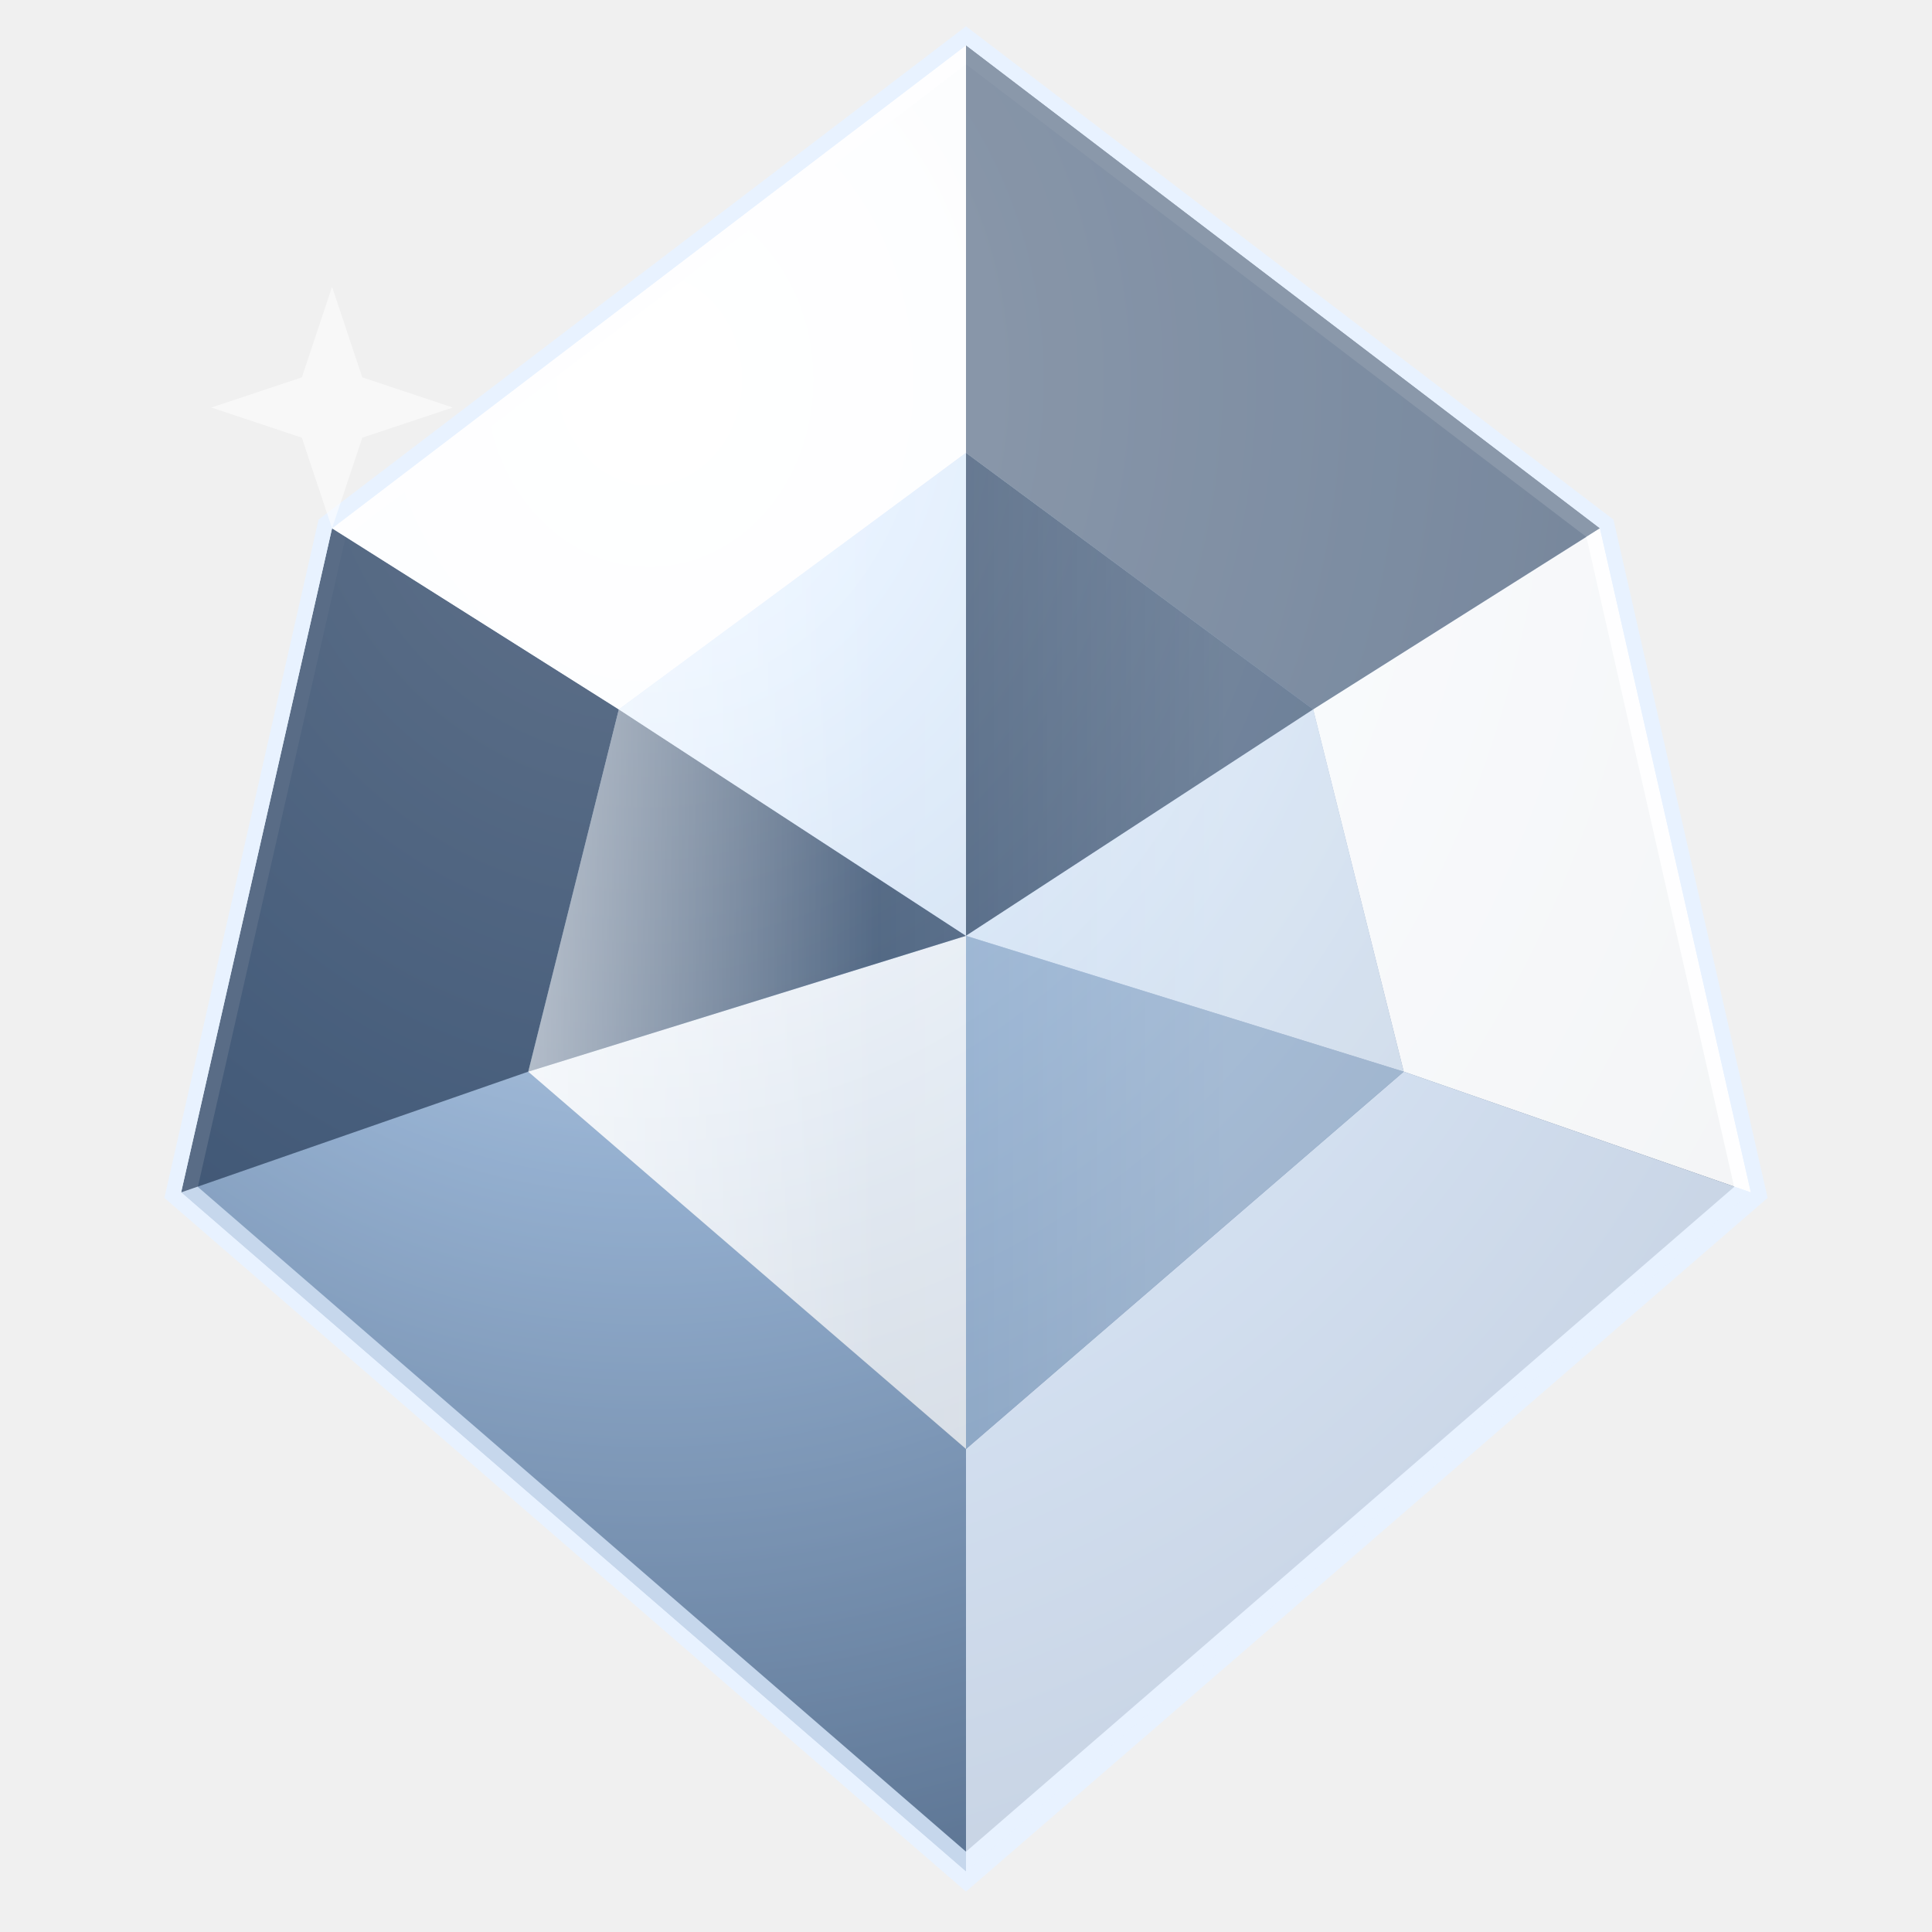
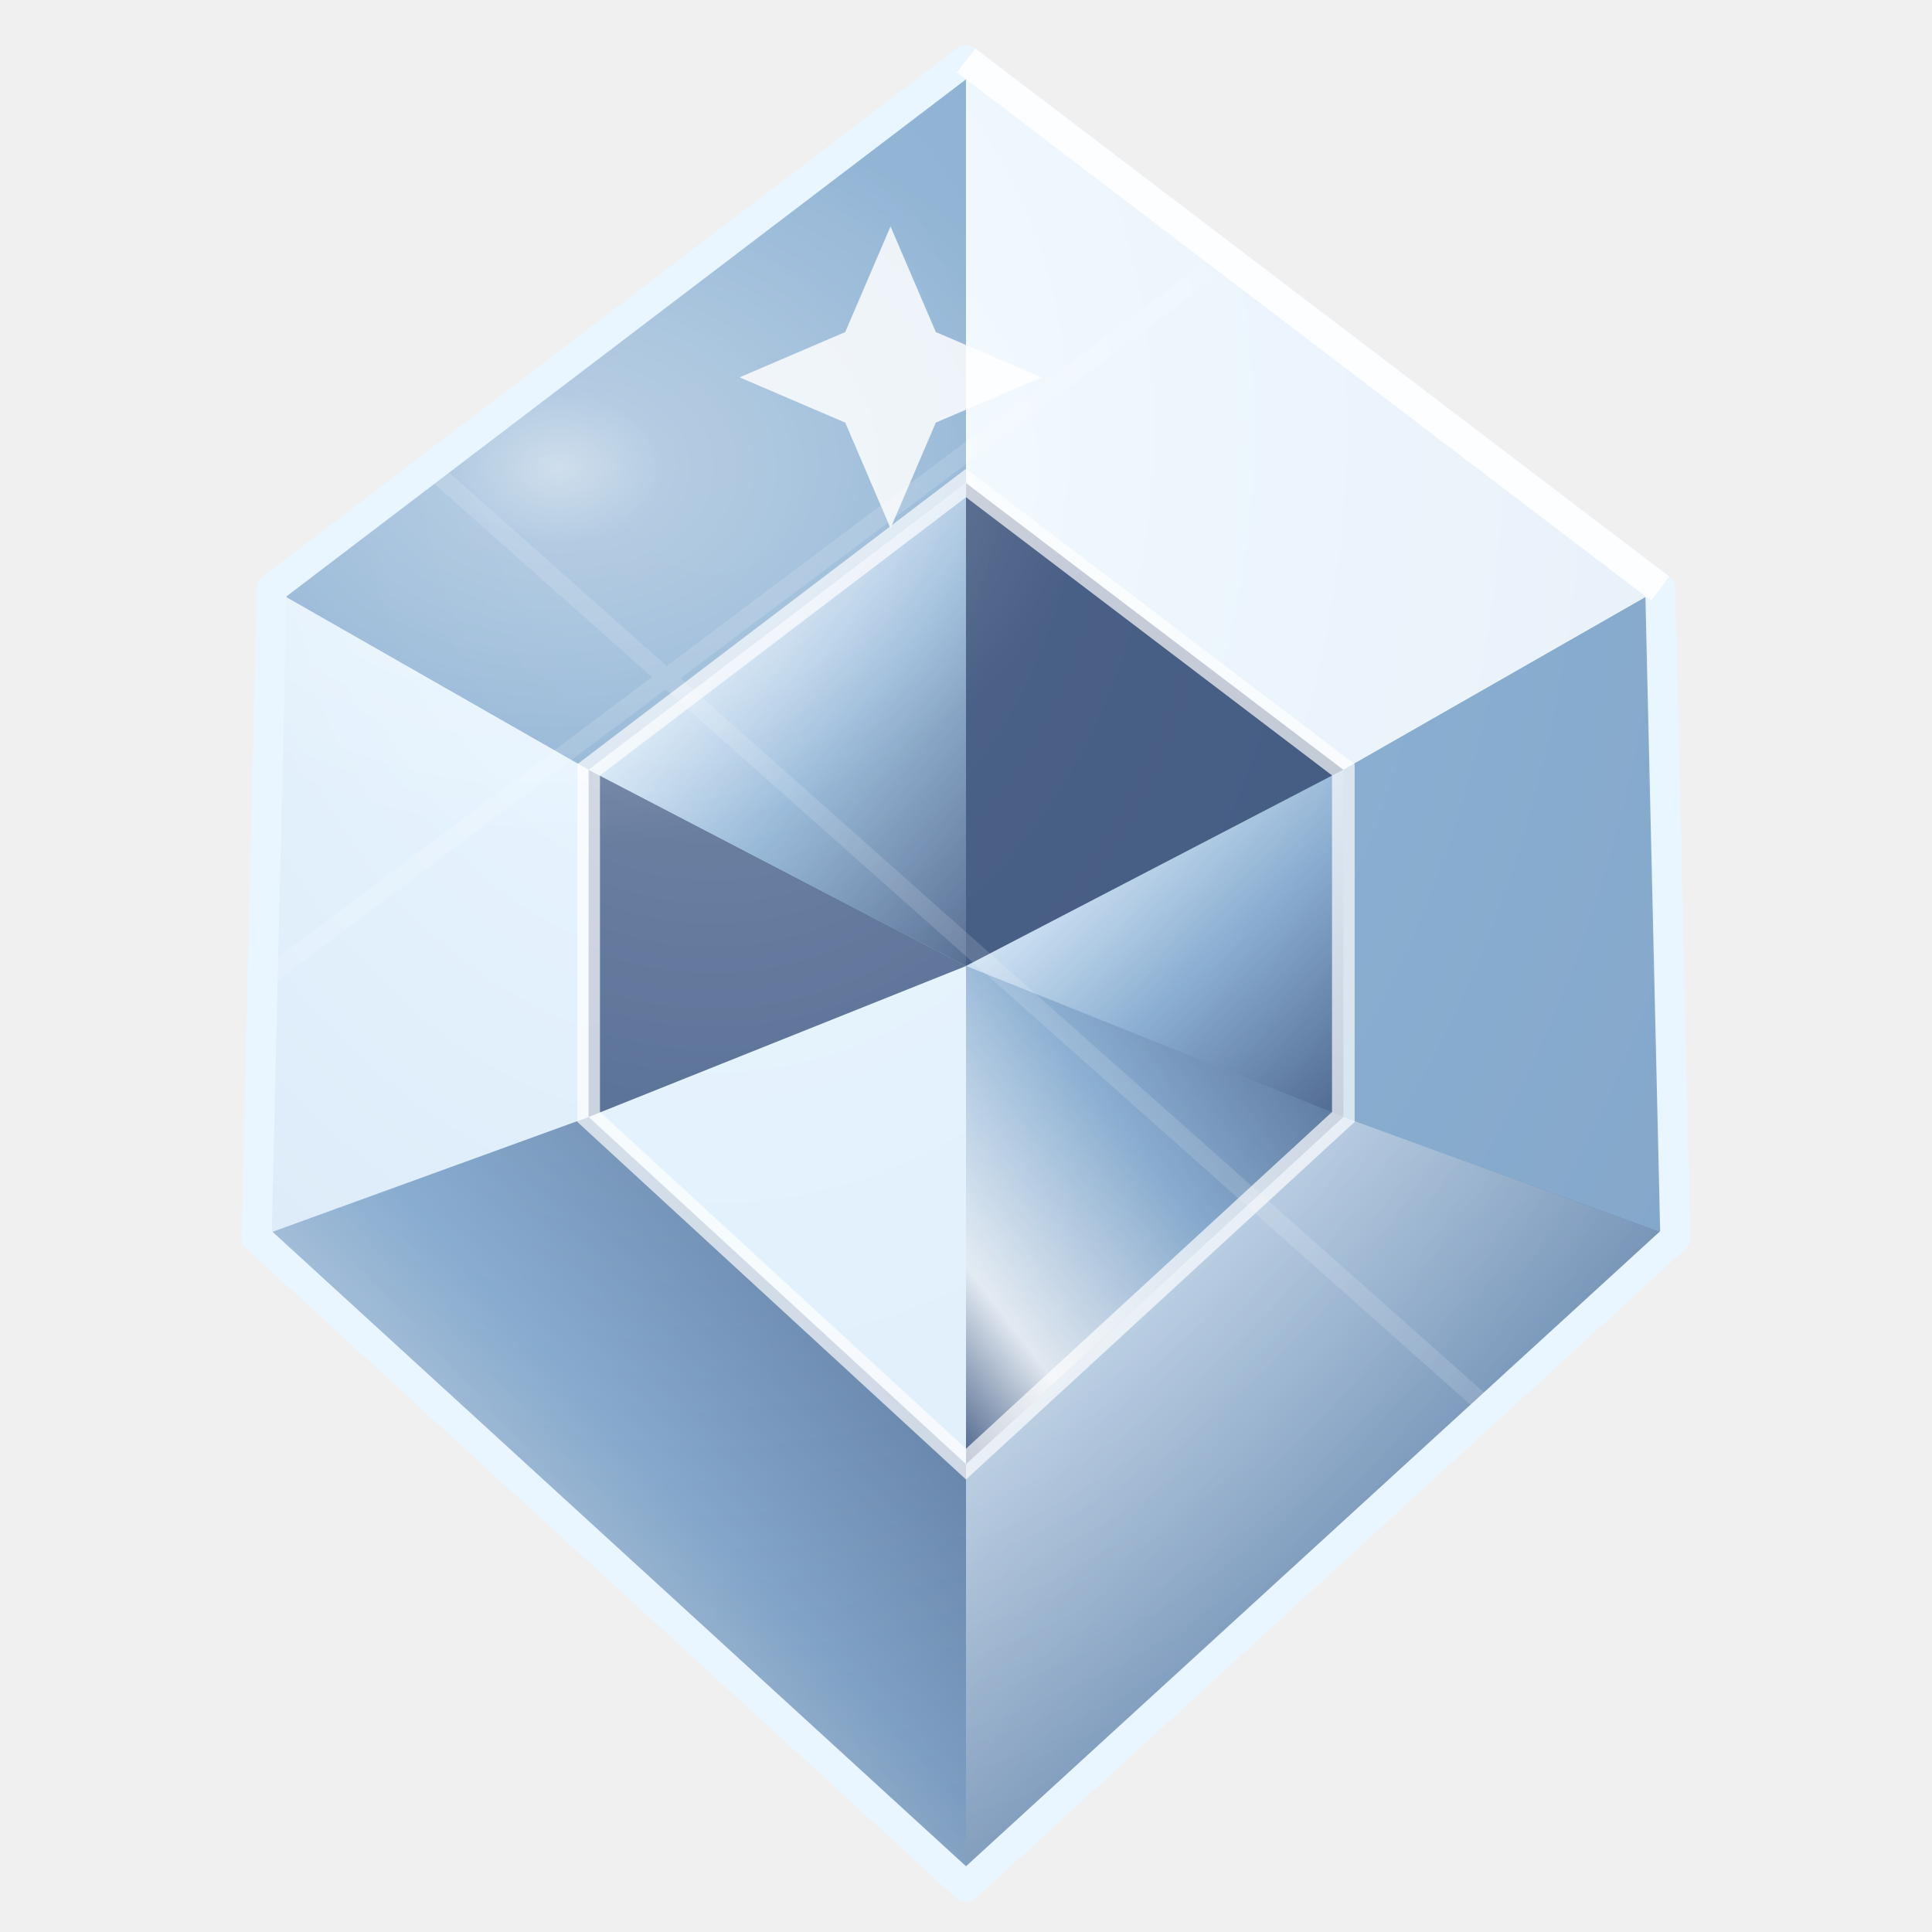
<svg xmlns="http://www.w3.org/2000/svg" viewBox="0 0 128 128">
  <defs>
-     <radialGradient id="shine" cx="30%" cy="18%" r="88%">
+     <radialGradient id="body" cx="32%" cy="20%" r="85%">
      <stop stop-color="#fff" />
-       <stop offset=".18" stop-color="#e8f2ff" />
-       <stop offset=".5" stop-color="#94afcf" />
-       <stop offset="1" stop-color="#314764" />
+       <stop offset=".17" stop-color="#e9f5ff" />
+       <stop offset=".52" stop-color="#8bafd2" />
+       <stop offset="1" stop-color="#42587f" />
    </radialGradient>
-     <linearGradient id="flash">
-       <stop stop-color="#fff" stop-opacity=".8" />
-       <stop offset=".4" stop-color="#fff" stop-opacity="0" />
-       <stop offset=".8" stop-color="#fff" stop-opacity=".28" />
+     <linearGradient id="lit" x1="0" y1="0" x2="1" y2="1">
+       <stop stop-color="#fff" />
+       <stop offset=".24" stop-color="#e9f5ff" />
+       <stop offset=".6" stop-color="#8bafd2" />
+       <stop offset="1" stop-color="#42587f" />
    </linearGradient>
-     <clipPath id="cut">
-       <polygon points="64,3 106,35 116,79 64,124 12,79 22,35" />
+     <linearGradient id="deep" x1="1" y1="0" x2="0" y2="1">
+       <stop stop-color="#42587f" />
+       <stop offset=".45" stop-color="#8bafd2" />
+       <stop offset=".8" stop-color="#fff" />
+       <stop offset="1" stop-color="#42587f" />
+     </linearGradient>
+     <radialGradient id="spark">
+       <stop stop-color="#fff" stop-opacity=".95" />
+       <stop offset=".2" stop-color="#fff" stop-opacity=".5" />
+       <stop offset="1" stop-color="#fff" stop-opacity="0" />
+     </radialGradient>
+     <clipPath id="mask">
+       <polygon points="64,4 110,39 111,82 64,125 17,82 18,39" />
    </clipPath>
  </defs>
-   <polygon points="64,3 106,35 116,79 64,124 12,79 22,35" fill="url(#shine)" stroke="#e8f2ff" stroke-width="2" />
-   <g clip-path="url(#cut)">
-     <polygon points="64,3,106,35,87,47,64,30" fill="#314764" opacity="0.78" />
-     <polygon points="64,30,87,47,64,62" fill="#314764" opacity=".73" />
-     <polygon points="106,35,116,79,93,71,87,47" fill="#fff" opacity="0.94" />
-     <polygon points="87,47,93,71,64,62" fill="#e8f2ff" opacity=".73" />
-     <polygon points="116,79,64,124,64,96,93,71" fill="#e8f2ff" opacity="0.82" />
-     <polygon points="93,71,64,96,64,62" fill="#94afcf" opacity=".73" />
-     <polygon points="64,124,12,79,35,71,64,96" fill="#94afcf" opacity="0.4" />
-     <polygon points="64,96,35,71,64,62" fill="#fff" opacity=".73" />
-     <polygon points="12,79,22,35,41,47,35,71" fill="#314764" opacity="0.78" />
-     <polygon points="35,71,41,47,64,62" fill="#314764" opacity=".73" />
-     <polygon points="22,35,64,3,64,30,41,47" fill="#fff" opacity="0.94" />
-     <polygon points="41,47,64,30,64,62" fill="#e8f2ff" opacity=".73" />
-     <polygon points="64,30 87,47 93,71 64,96 35,71 41,47" fill="url(#flash)" opacity=".7" />
-     <path d="M64,3L106,35L87,47L64,30Z" fill="#fff" opacity=".3" />
+   <g clip-path="url(#mask)">
+     <polygon points="64,4 110,39 111,82 64,125 17,82 18,39" fill="url(#body)" />
+     <path d="M64,4L110,39L89,51L64,32Z" fill="#e9f5ff" opacity="0.9" />
+     <path d="M64,32L89,51L64 64Z" fill="#42587f" opacity="0.94" />
+     <path d="M110,39L111,82L89,74L89,51Z" fill="#8bafd2" opacity="0.9" />
+     <path d="M89,51L89,74L64 64Z" fill="url(#lit)" opacity="0.72" />
+     <path d="M111,82L64,125L64,97L89,74Z" fill="url(#lit)" opacity="0.62" />
+     <path d="M89,74L64,97L64 64Z" fill="url(#deep)" opacity="0.78" />
+     <path d="M64,125L17,82L39,74L64,97Z" fill="url(#deep)" opacity="0.75" />
+     <path d="M64,97L39,74L64 64Z" fill="#e9f5ff" opacity="0.94" />
+     <path d="M17,82L18,39L39,51L39,74Z" fill="#e9f5ff" opacity="0.9" />
+     <path d="M39,74L39,51L64 64Z" fill="#42587f" opacity="0.72" />
+     <path d="M18,39L64,4L64,32L39,51Z" fill="#8bafd2" opacity="0.9" />
+     <path d="M39,51L64,32L64 64Z" fill="url(#lit)" opacity="0.78" />
+     <polygon points="64,32 89,51 89,74 64,97 39,74 39,51" fill="none" stroke="#fff" stroke-opacity=".68" stroke-width="1.5" />
+     <path d="M64,4L110,39L89,51L64,32Z" fill="#fff" opacity=".38" />
+     <ellipse cx="37" cy="31" rx="35" ry="25" fill="url(#spark)" opacity=".58" />
+     <path d="M24 27L105 99M12 69L80 18" stroke="#fff" stroke-opacity=".14" stroke-width="1.2" />
  </g>
-   <path d="M20 25l2-6 2 6 6 2-6 2-2 6-2-6-6-2Z" fill="#fff" opacity=".55" />
+   <polygon points="64,4 110,39 111,82 64,125 17,82 18,39" fill="none" stroke="#e9f5ff" stroke-width="2" stroke-linejoin="round" />
+   <path d="M64,4L110,39" stroke="#fff" stroke-width="2" opacity=".85" />
+   <path d="M56 22l3-7 3 7 7 3-7 3-3 7-3-7-7-3Z" fill="#fff" opacity=".83" />
</svg>
